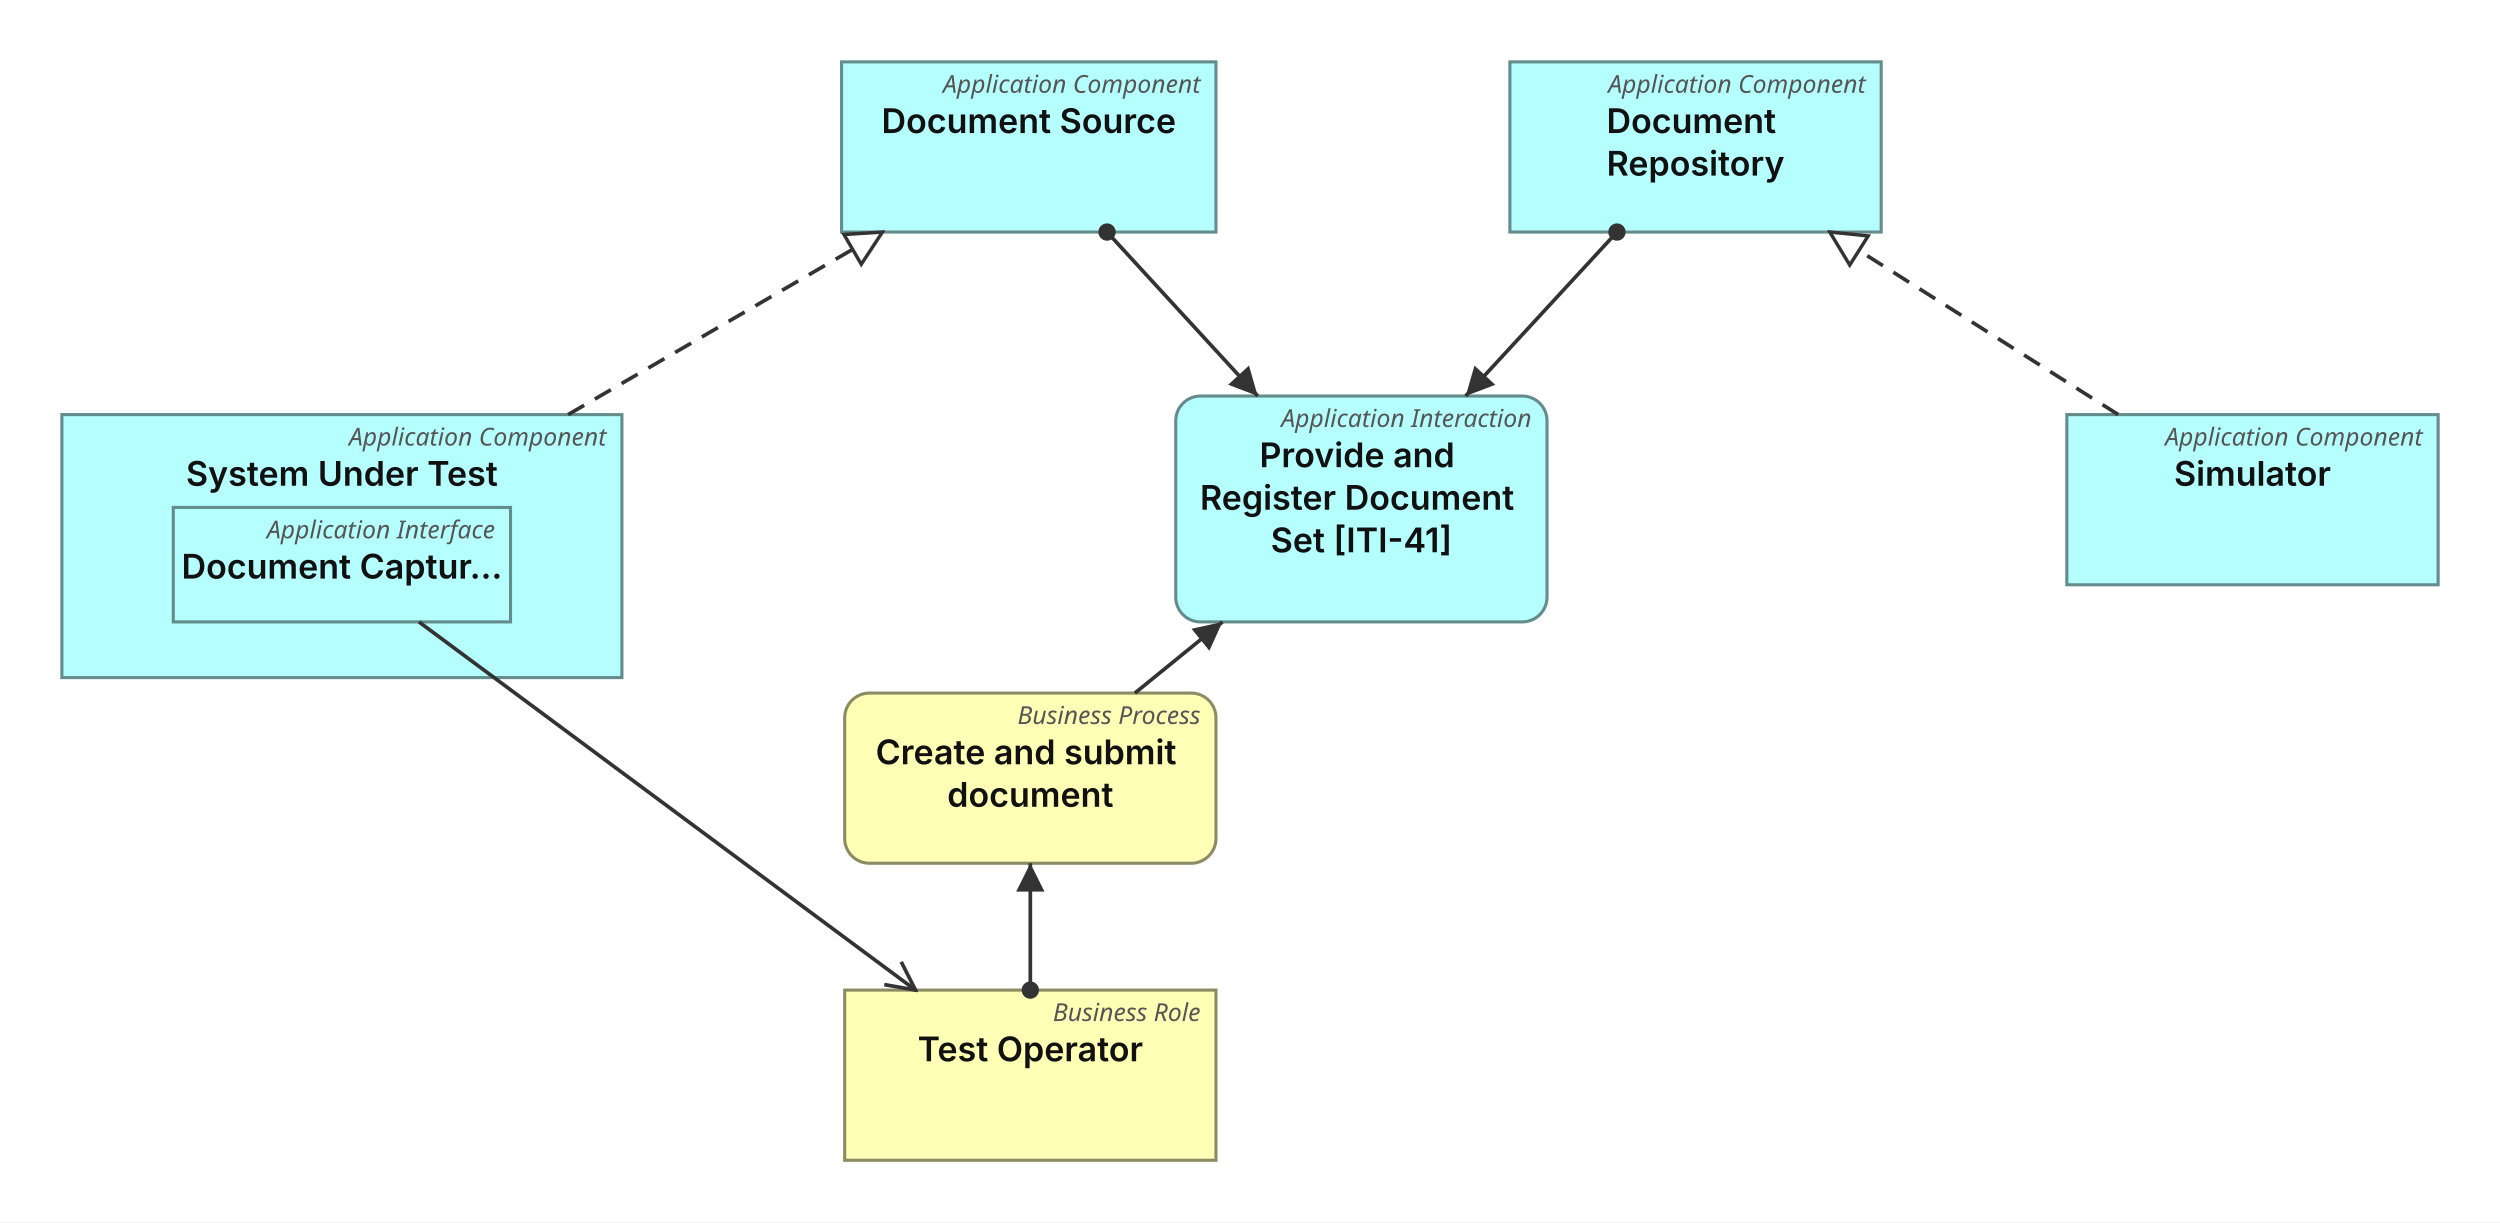
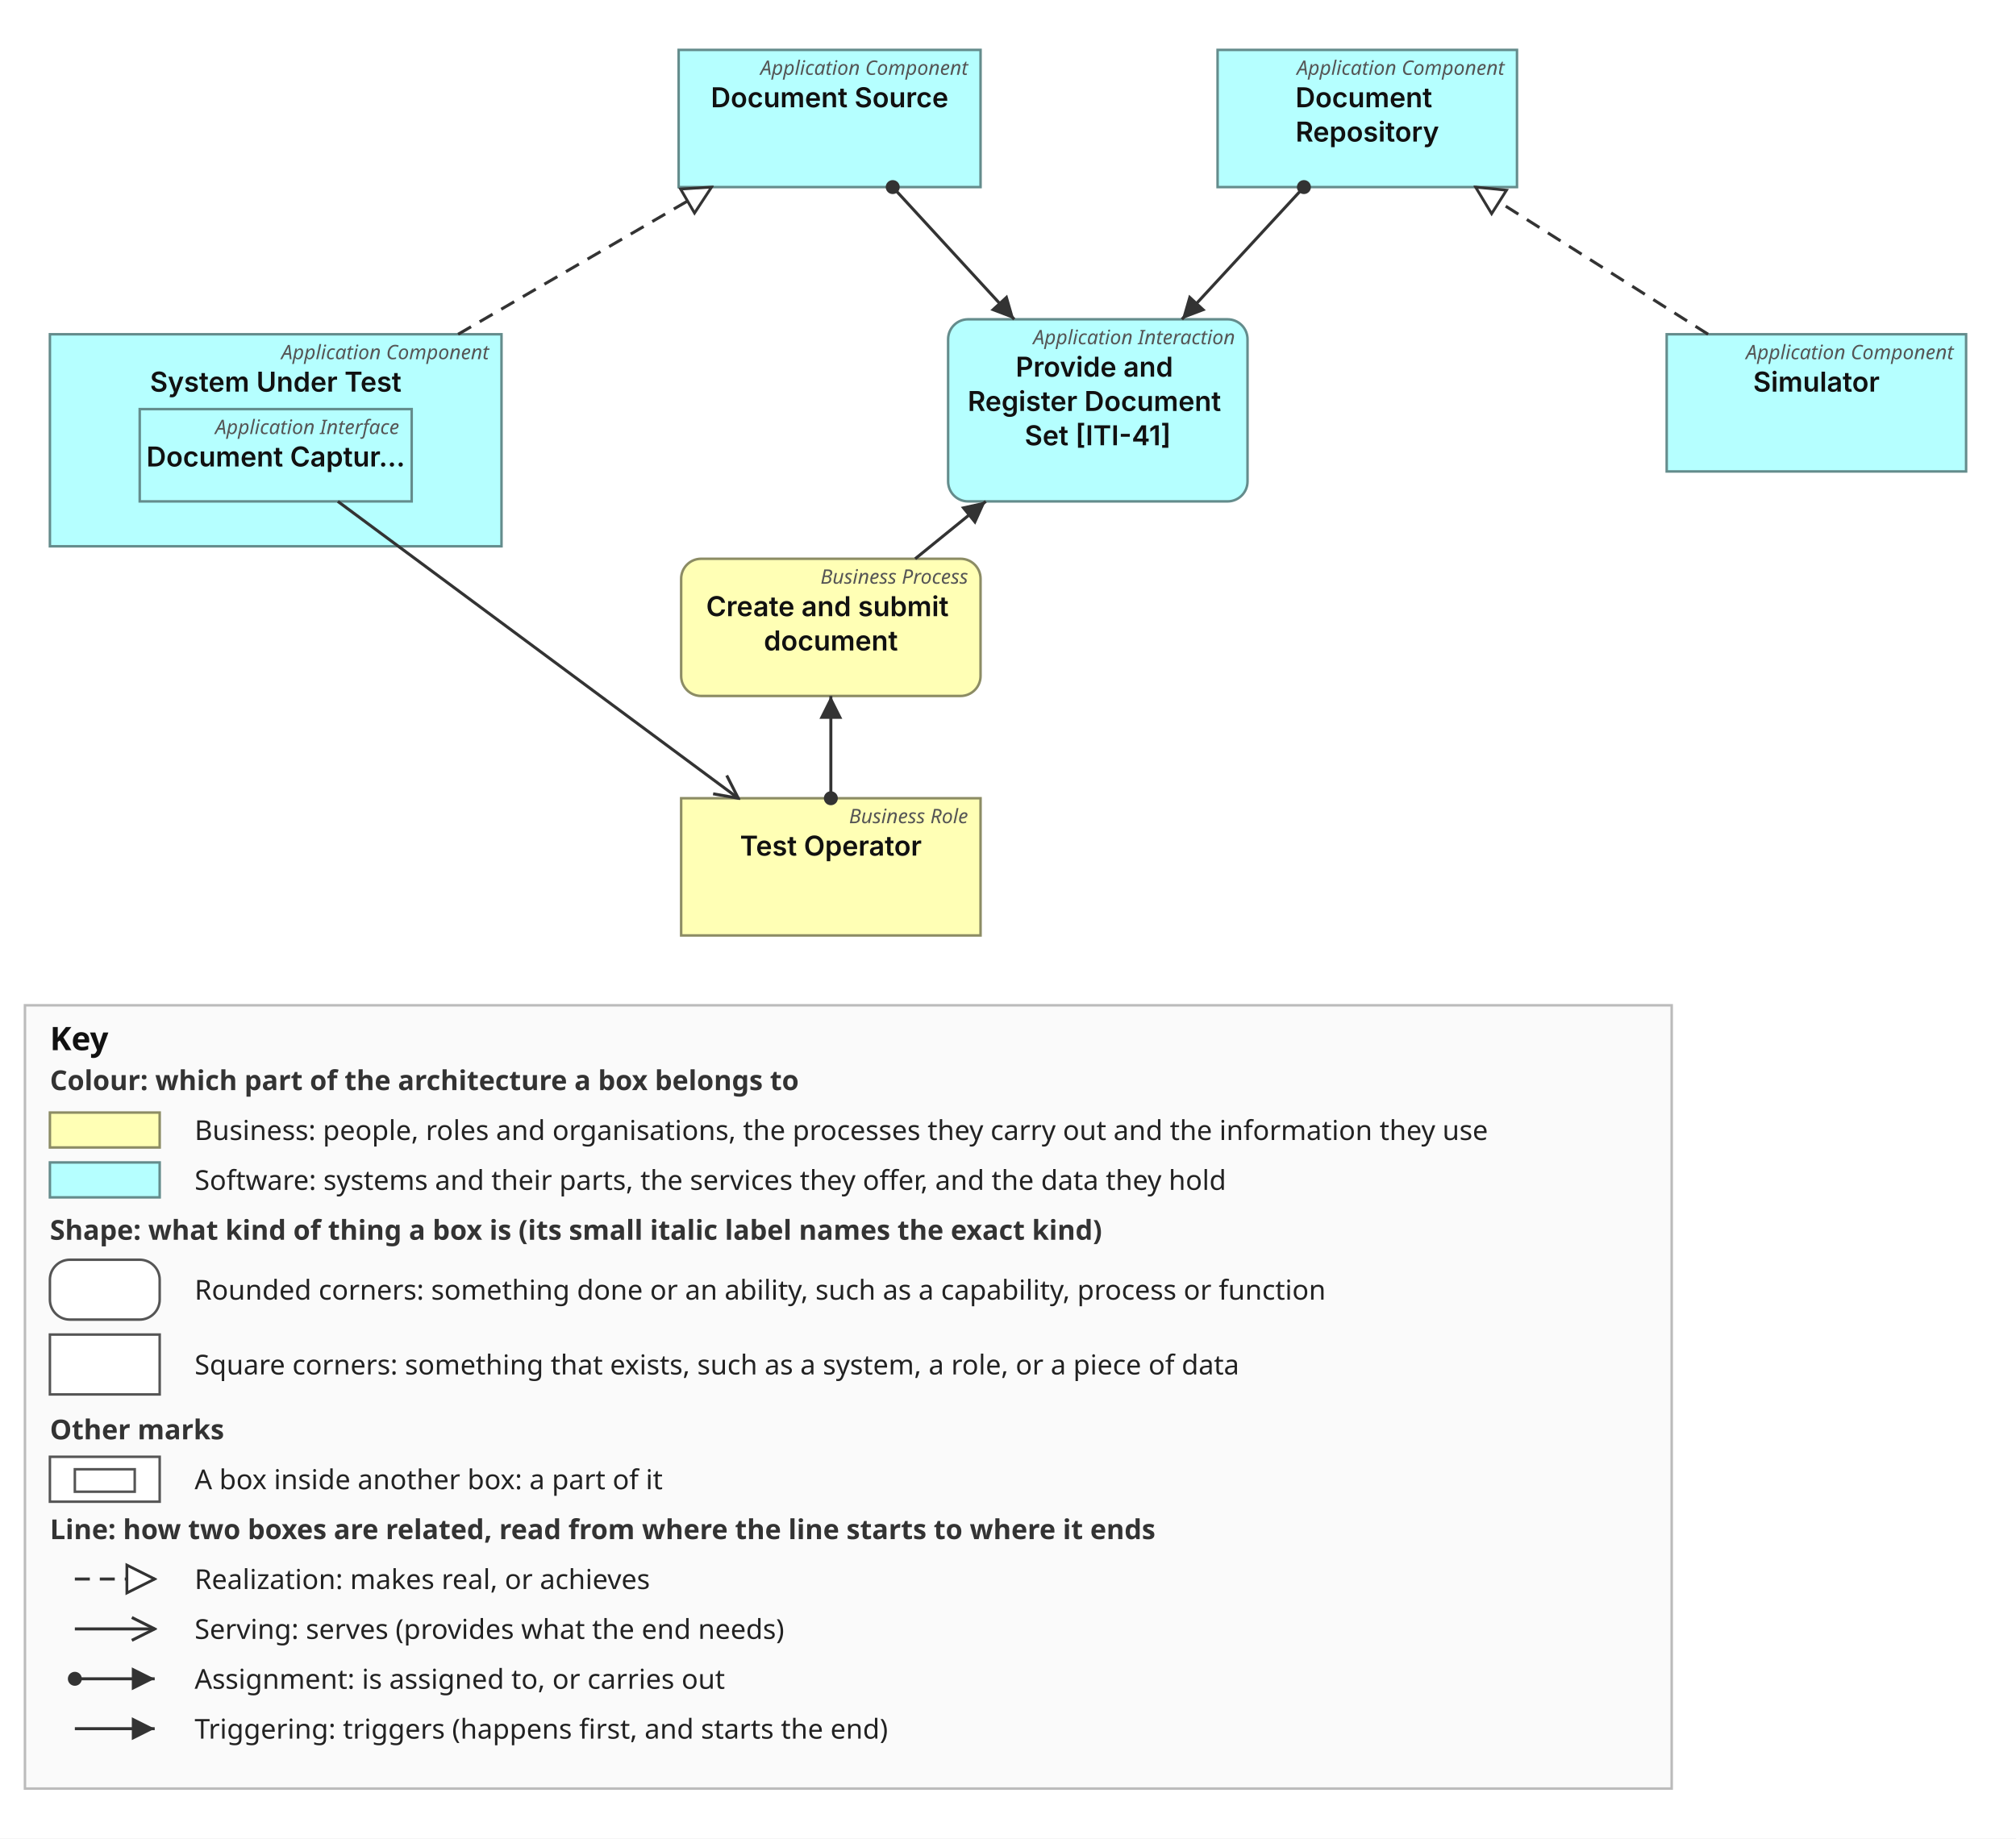
- <svg xmlns="http://www.w3.org/2000/svg" viewBox="220 172 808 395" width="808" height="395" role="img" aria-labelledby="av-title">
+ <svg xmlns="http://www.w3.org/2000/svg" viewBox="220 172 808 737" width="808" height="737" role="img" aria-labelledby="av-title">
  <style>
.av-name{font:600 11px system-ui,-apple-system,"Segoe UI",sans-serif;fill:#111}
.av-type{font:italic 8px system-ui,sans-serif;fill:#555}
.av-group{font:600 11px system-ui,sans-serif;fill:#333}
.av-note{font:10px system-ui,sans-serif;fill:#222}
+ .av-key{font:11px system-ui,sans-serif;fill:#222}
+ .av-keyh{font:600 11px system-ui,sans-serif;fill:#333}
+ .av-keyt{font:700 13px system-ui,sans-serif;fill:#111}
.av-rel{font:9px system-ui,sans-serif;fill:#333;paint-order:stroke;stroke:#fff;stroke-width:3px}
a:hover rect,a:hover polygon,a:focus rect,a:focus polygon{stroke:#06c;stroke-width:2.5}
</style>
  <defs>
    <marker id="arrow-open" viewBox="0 0 12 12" refX="11" refY="6" markerWidth="11" markerHeight="11" orient="auto-start-reverse" markerUnits="userSpaceOnUse">
      <path d="M1 1 L11 6 L1 11" fill="none" stroke="#333" stroke-width="1.3" />
    </marker>
    <marker id="arrow-filled" viewBox="0 0 12 12" refX="11" refY="6" markerWidth="11" markerHeight="11" orient="auto-start-reverse" markerUnits="userSpaceOnUse">
      <path d="M1 1 L11 6 L1 11 Z" fill="#333" />
    </marker>
    <marker id="arrow-small" viewBox="0 0 10 10" refX="9" refY="5" markerWidth="8" markerHeight="8" orient="auto-start-reverse" markerUnits="userSpaceOnUse">
      <path d="M1 1 L9 5 L1 9" fill="none" stroke="#333" stroke-width="1.2" />
    </marker>
    <marker id="triangle-hollow" viewBox="0 0 14 14" refX="13" refY="7" markerWidth="13" markerHeight="13" orient="auto-start-reverse" markerUnits="userSpaceOnUse">
      <path d="M1 1 L13 7 L1 13 Z" fill="#fff" stroke="#333" stroke-width="1.2" />
    </marker>
    <marker id="diamond-filled" viewBox="0 0 16 10" refX="1" refY="5" markerWidth="16" markerHeight="10" orient="auto-start-reverse" markerUnits="userSpaceOnUse">
      <path d="M1 5 L8 1 L15 5 L8 9 Z" fill="#333" />
    </marker>
    <marker id="diamond-hollow" viewBox="0 0 16 10" refX="1" refY="5" markerWidth="16" markerHeight="10" orient="auto-start-reverse" markerUnits="userSpaceOnUse">
      <path d="M1 5 L8 1 L15 5 L8 9 Z" fill="#fff" stroke="#333" stroke-width="1.2" />
    </marker>
    <marker id="dot" viewBox="0 0 8 8" refX="4" refY="4" markerWidth="7" markerHeight="7" orient="auto" markerUnits="userSpaceOnUse">
      <circle cx="4" cy="4" r="3.2" fill="#333" />
    </marker>
    <pattern id="missing" width="8" height="8" patternUnits="userSpaceOnUse" patternTransform="rotate(45)">
      <rect width="8" height="8" fill="#fff" />
      <line x1="0" y1="0" x2="0" y2="8" stroke="#d33" stroke-width="2" />
    </pattern>
  </defs>
-   <rect x="220" y="172" width="808" height="395" fill="#fff" />
-   <a href="../../../en/dpi-h-ra/archimate/0.2.0/elements/id-f9759d3c33a848cd81ba7cbae9fa2b99/" target="_top">
+   <rect x="220" y="172" width="808" height="737" fill="#fff" />
+   <a href="../../../en/dpi-h-ra/archimate/0.2.0/elements/system-under-test/" target="_top">
    <rect x="240" y="306" width="181" height="85" fill="#b5ffff" stroke="#648c8c" stroke-width="1" />
    <text class="av-type" x="416" y="316" text-anchor="end">Application Component</text>
    <text class="av-name" x="330.5" y="329" text-anchor="middle">
      <tspan x="330.5" dy="0">System Under Test</tspan>
    </text>
  </a>
-   <a href="../../../en/dpi-h-ra/archimate/0.2.0/elements/id-4909564e62314a5ba3cf4660336b5021/" target="_top">
+   <a href="../../../en/dpi-h-ra/archimate/0.2.0/elements/document-capture-ui/" target="_top">
    <rect x="276" y="336" width="109" height="37" fill="#b5ffff" stroke="#648c8c" stroke-width="1" />
    <text class="av-type" x="380" y="346" text-anchor="end">Application Interface</text>
    <text class="av-name" x="330.5" y="359" text-anchor="middle">
      <tspan x="330.5" dy="0">Document Captur…</tspan>
    </text>
  </a>
-   <a href="../../../en/dpi-h-ra/archimate/0.2.0/elements/id-4269b5141b6347698b67225759884a71/" target="_top">
+   <a href="../../../en/dpi-h-ra/archimate/0.2.0/elements/document-source/" target="_top">
    <rect x="492" y="192" width="121" height="55" fill="#b5ffff" stroke="#648c8c" stroke-width="1" />
    <text class="av-type" x="608" y="202" text-anchor="end">Application Component</text>
    <text class="av-name" x="552.5" y="215" text-anchor="middle">
      <tspan x="552.5" dy="0">Document Source</tspan>
    </text>
  </a>
-   <a href="../../../en/dpi-h-ra/archimate/0.2.0/elements/id-f76d82c35d944502bdea98ff082abfe9/" target="_top">
+   <a href="../../../en/dpi-h-ra/archimate/0.2.0/elements/simulator/" target="_top">
    <rect x="888" y="306" width="120" height="55" fill="#b5ffff" stroke="#648c8c" stroke-width="1" />
    <text class="av-type" x="1003" y="316" text-anchor="end">Application Component</text>
    <text class="av-name" x="948" y="329" text-anchor="middle">
      <tspan x="948" dy="0">Simulator</tspan>
    </text>
  </a>
-   <a href="../../../en/dpi-h-ra/archimate/0.2.0/elements/id-85d7590270dc483cb500963dbe5a4fc8/" target="_top">
+   <a href="../../../en/dpi-h-ra/archimate/0.2.0/elements/document-repository/" target="_top">
    <rect x="708" y="192" width="120" height="55" fill="#b5ffff" stroke="#648c8c" stroke-width="1" />
    <text class="av-type" x="823" y="202" text-anchor="end">Application Component</text>
    <text class="av-name" x="768" y="215" text-anchor="middle">
      <tspan x="768" dy="0">Document</tspan>
      <tspan x="768" dy="13.75">Repository</tspan>
    </text>
  </a>
-   <a href="../../../en/dpi-h-ra/archimate/0.2.0/elements/id-d41ef8d7c9fe46b880f9104f0f33e907/" target="_top">
+   <a href="../../../en/dpi-h-ra/archimate/0.2.0/elements/provide-and-register-document-set-iti-41-d41e/" target="_top">
    <rect x="600" y="300" width="120" height="73" rx="8" fill="#b5ffff" stroke="#648c8c" stroke-width="1" />
    <text class="av-type" x="715" y="310" text-anchor="end">Application Interaction</text>
    <text class="av-name" x="660" y="323" text-anchor="middle">
      <tspan x="660" dy="0">Provide and</tspan>
      <tspan x="660" dy="13.75">Register Document</tspan>
      <tspan x="660" dy="13.75">Set [ITI-41]</tspan>
    </text>
  </a>
-   <a href="../../../en/dpi-h-ra/archimate/0.2.0/elements/id-abd2da4297944a5ca707a28a400dfb8f/" target="_top">
+   <a href="../../../en/dpi-h-ra/archimate/0.2.0/elements/test-operator/" target="_top">
    <rect x="493" y="492" width="120" height="55" fill="#ffffb5" stroke="#8c8c64" stroke-width="1" />
    <text class="av-type" x="608" y="502" text-anchor="end">Business Role</text>
    <text class="av-name" x="553" y="515" text-anchor="middle">
      <tspan x="553" dy="0">Test Operator</tspan>
    </text>
  </a>
-   <a href="../../../en/dpi-h-ra/archimate/0.2.0/elements/id-e9e37f6657324db7a972a974186b61b5/" target="_top">
+   <a href="../../../en/dpi-h-ra/archimate/0.2.0/elements/create-and-submit-document/" target="_top">
    <rect x="493" y="396" width="120" height="55" rx="8" fill="#ffffb5" stroke="#8c8c64" stroke-width="1" />
    <text class="av-type" x="608" y="406" text-anchor="end">Business Process</text>
    <text class="av-name" x="553" y="419" text-anchor="middle">
      <tspan x="553" dy="0">Create and submit</tspan>
      <tspan x="553" dy="13.75">document</tspan>
    </text>
  </a>
  <a href="../../../en/dpi-h-ra/archimate/0.2.0/relationships/id-2b0a4eb868484397abe4c02f1cbe4066/" target="_top">
    <path d="M403.6 306 L505.2 247" fill="none" stroke="#333" stroke-width="1.2" stroke-dasharray="6 4" marker-end="url(#triangle-hollow)" />
    <path d="M403.6 306 L505.2 247" fill="none" stroke="transparent" stroke-width="8" />
  </a>
  <a href="../../../en/dpi-h-ra/archimate/0.2.0/relationships/id-d5ee5072e8b845bbafd4e55a14ad62de/" target="_top">
    <path d="M355.4 373 L515.9 492" fill="none" stroke="#333" stroke-width="1.2" marker-end="url(#arrow-open)" />
    <path d="M355.4 373 L515.9 492" fill="none" stroke="transparent" stroke-width="8" />
  </a>
  <a href="../../../en/dpi-h-ra/archimate/0.2.0/relationships/id-a1ec2a973621417590306e7abe9e7db5/" target="_top">
    <path d="M577.8 247 L626.5 300" fill="none" stroke="#333" stroke-width="1.2" marker-start="url(#dot)" marker-end="url(#arrow-filled)" />
    <path d="M577.8 247 L626.5 300" fill="none" stroke="transparent" stroke-width="8" />
  </a>
  <a href="../../../en/dpi-h-ra/archimate/0.2.0/relationships/id-c6543207d6574b368ca2d88310999cbd/" target="_top">
    <path d="M904.6 306 L811.4 247" fill="none" stroke="#333" stroke-width="1.2" stroke-dasharray="6 4" marker-end="url(#triangle-hollow)" />
    <path d="M904.6 306 L811.4 247" fill="none" stroke="transparent" stroke-width="8" />
  </a>
  <a href="../../../en/dpi-h-ra/archimate/0.2.0/relationships/id-93fb920872e84dc79246c068d354c193/" target="_top">
    <path d="M742.6 247 L693.7 300" fill="none" stroke="#333" stroke-width="1.2" marker-start="url(#dot)" marker-end="url(#arrow-filled)" />
    <path d="M742.6 247 L693.7 300" fill="none" stroke="transparent" stroke-width="8" />
  </a>
  <a href="../../../en/dpi-h-ra/archimate/0.2.0/relationships/id-236ef2c463ca406a98363a220d506b34/" target="_top">
    <path d="M553 492 L553 451" fill="none" stroke="#333" stroke-width="1.2" marker-start="url(#dot)" marker-end="url(#arrow-filled)" />
    <path d="M553 492 L553 451" fill="none" stroke="transparent" stroke-width="8" />
  </a>
  <a href="../../../en/dpi-h-ra/archimate/0.2.0/relationships/id-964d6ccd155744a6ac33713ac5d31c46/" target="_top">
    <path d="M586.8 396 L615.1 373" fill="none" stroke="#333" stroke-width="1.2" marker-end="url(#arrow-filled)" />
    <path d="M586.8 396 L615.1 373" fill="none" stroke="transparent" stroke-width="8" />
  </a>
+   <g class="av-legend">
+     <rect x="230" y="575" width="660" height="314" fill="#fafafa" stroke="#bbb" />
+     <text class="av-keyt" x="240" y="593">Key</text>
+     <text class="av-keyh" x="240" y="609">Colour: which part of the architecture a box belongs to</text>
+     <rect x="240" y="618" width="44" height="14" fill="#ffffb5" stroke="#8c8c64" />
+     <text class="av-key" x="298" y="629">Business: people, roles and organisations, the processes they carry out and the information they use</text>
+     <rect x="240" y="638" width="44" height="14" fill="#b5ffff" stroke="#648c8c" />
+     <text class="av-key" x="298" y="649">Software: systems and their parts, the services they offer, and the data they hold</text>
+     <text class="av-keyh" x="240" y="669">Shape: what kind of thing a box is (its small italic label names the exact kind)</text>
+     <rect x="240" y="677" width="44" height="24" rx="8" fill="#fff" stroke="#555" />
+     <text class="av-key" x="298" y="693">Rounded corners: something done or an ability, such as a capability, process or function</text>
+     <rect x="240" y="707" width="44" height="24" fill="#fff" stroke="#555" />
+     <text class="av-key" x="298" y="723">Square corners: something that exists, such as a system, a role, or a piece of data</text>
+     <text class="av-keyh" x="240" y="749">Other marks</text>
+     <rect x="240" y="756" width="44" height="18" fill="#fff" stroke="#555" />
+     <rect x="250" y="761" width="24" height="9" fill="#fff" stroke="#555" />
+     <text class="av-key" x="298" y="769">A box inside another box: a part of it</text>
+     <text class="av-keyh" x="240" y="789">Line: how two boxes are related, read from where the line starts to where it ends</text>
+     <path d="M250 805 L282 805" fill="none" stroke="#333" stroke-width="1.2" stroke-dasharray="6 4" marker-end="url(#triangle-hollow)" />
+     <text class="av-key" x="298" y="809">Realization: makes real, or achieves</text>
+     <path d="M250 825 L282 825" fill="none" stroke="#333" stroke-width="1.2" marker-end="url(#arrow-open)" />
+     <text class="av-key" x="298" y="829">Serving: serves (provides what the end needs)</text>
+     <path d="M250 845 L282 845" fill="none" stroke="#333" stroke-width="1.2" marker-start="url(#dot)" marker-end="url(#arrow-filled)" />
+     <text class="av-key" x="298" y="849">Assignment: is assigned to, or carries out</text>
+     <path d="M250 865 L282 865" fill="none" stroke="#333" stroke-width="1.2" marker-end="url(#arrow-filled)" />
+     <text class="av-key" x="298" y="869">Triggering: triggers (happens first, and starts the end)</text>
+   </g>
</svg>
